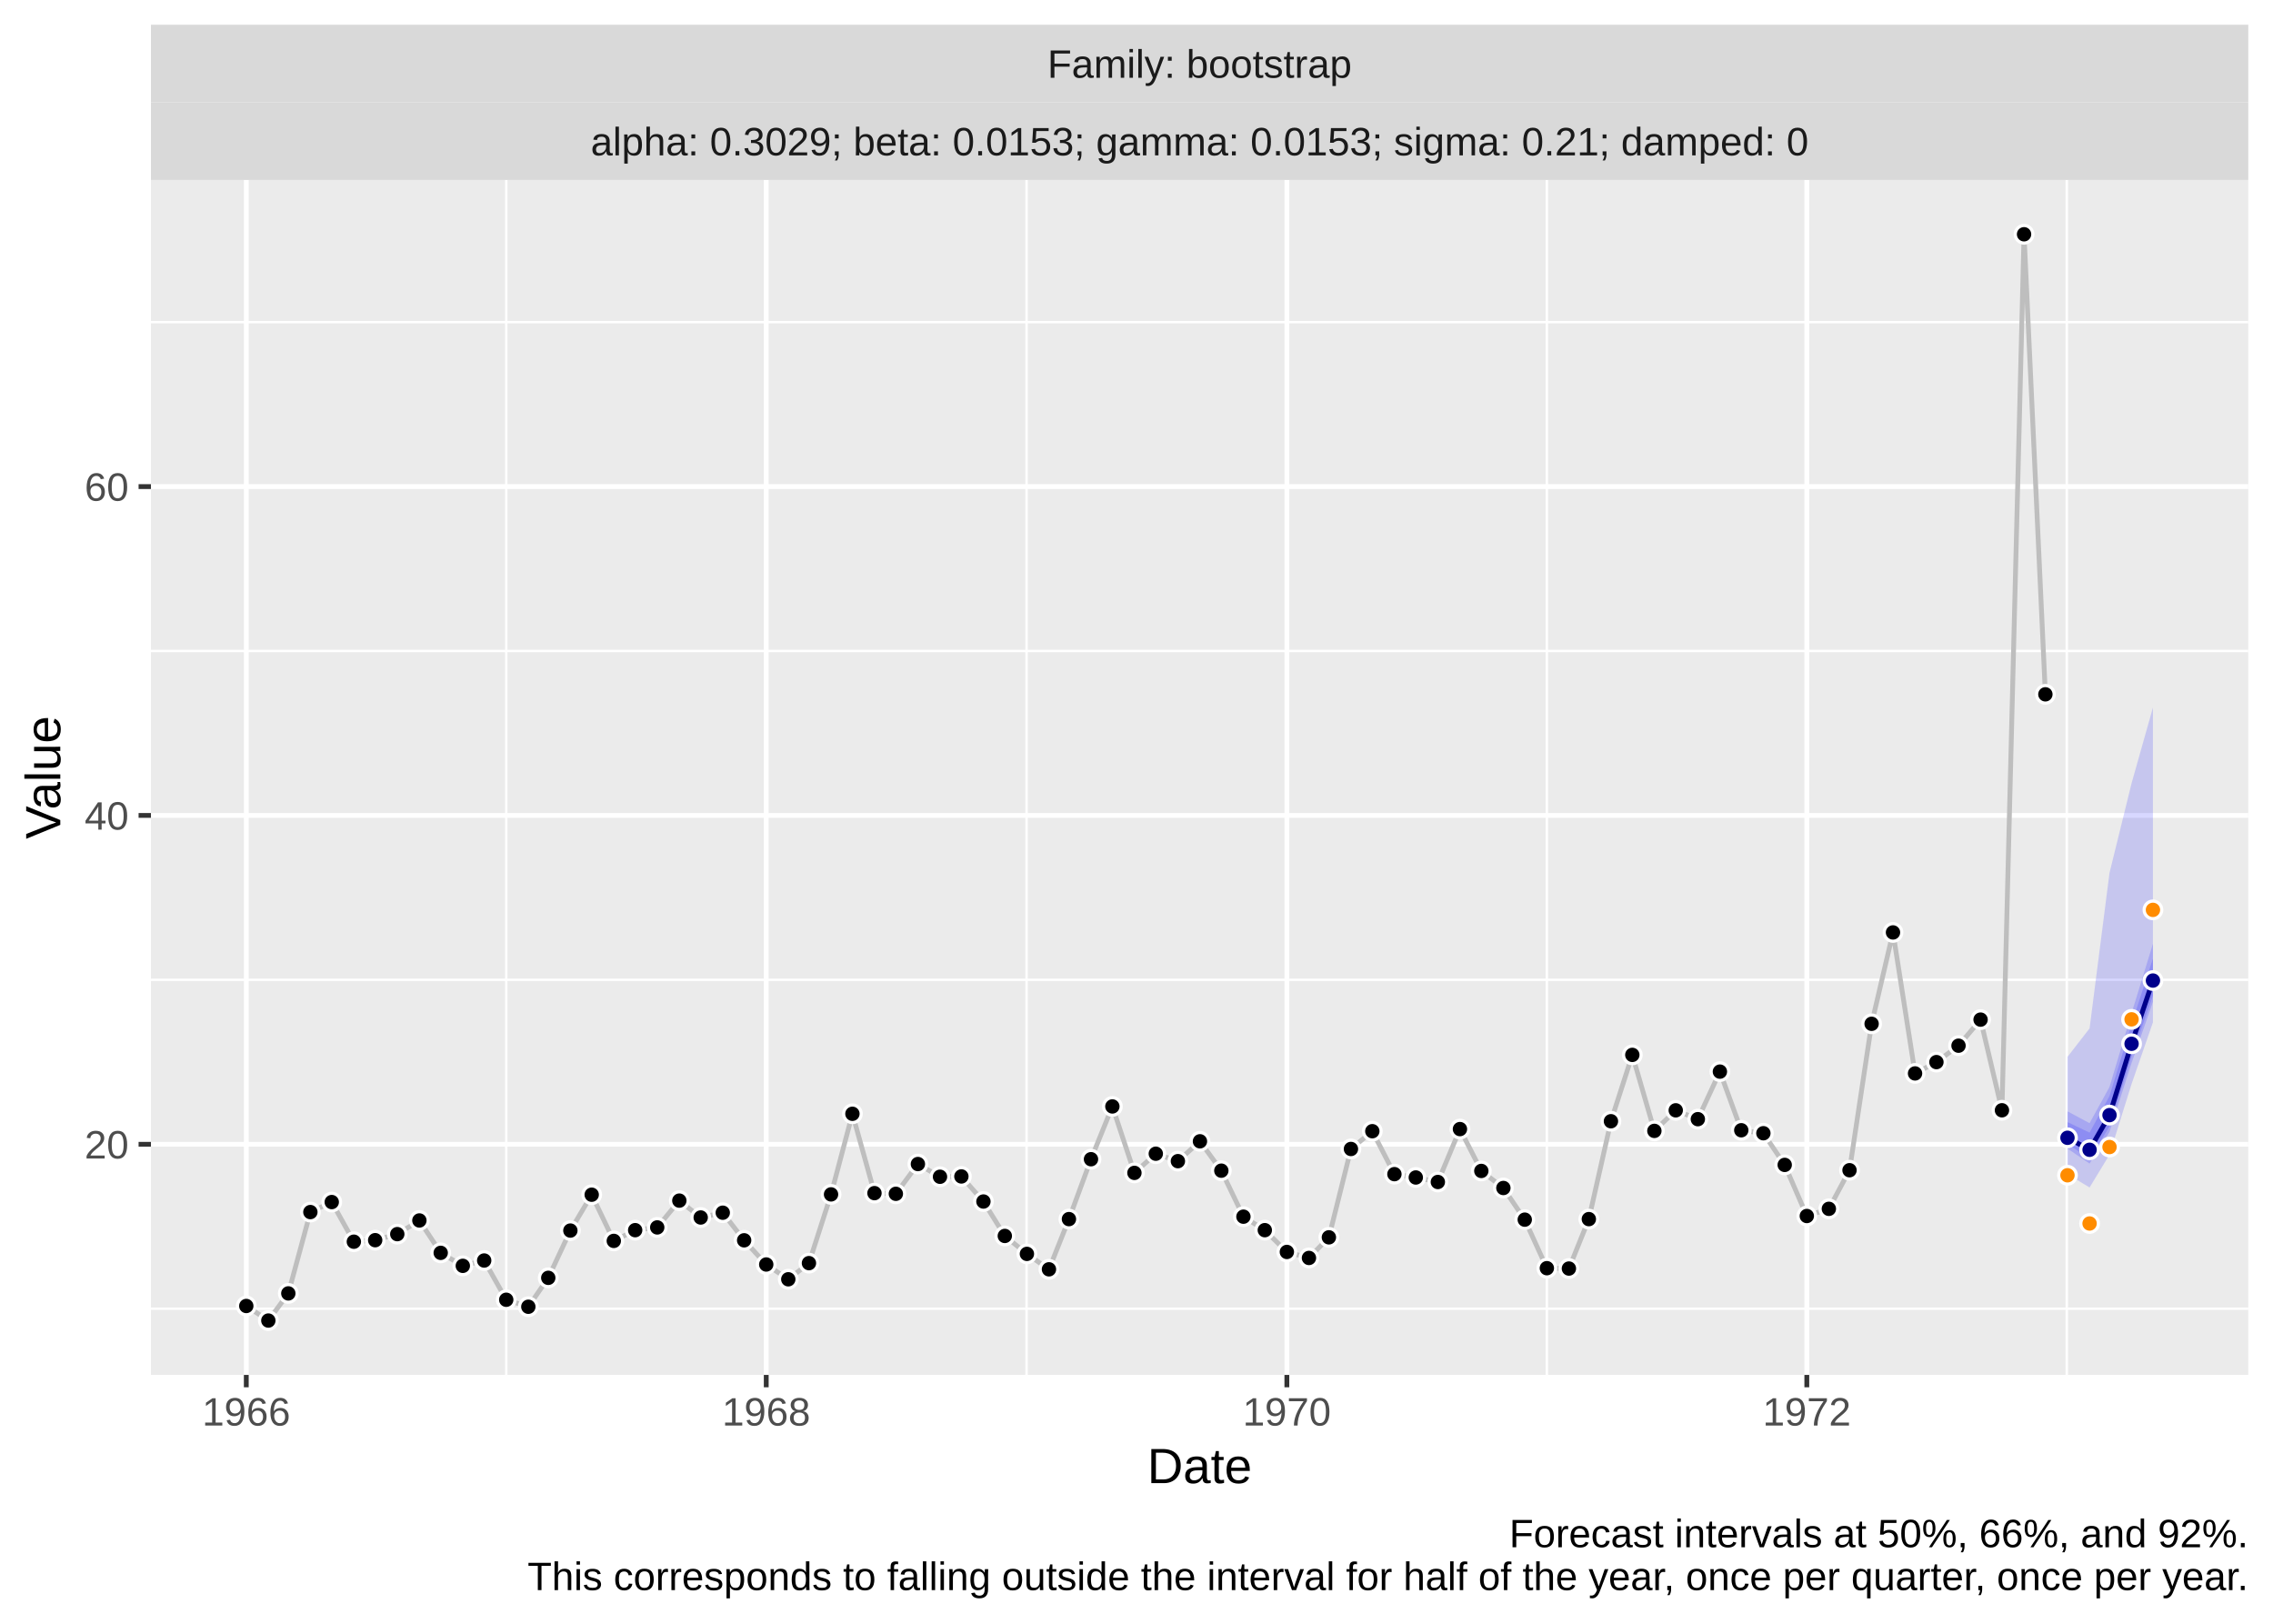
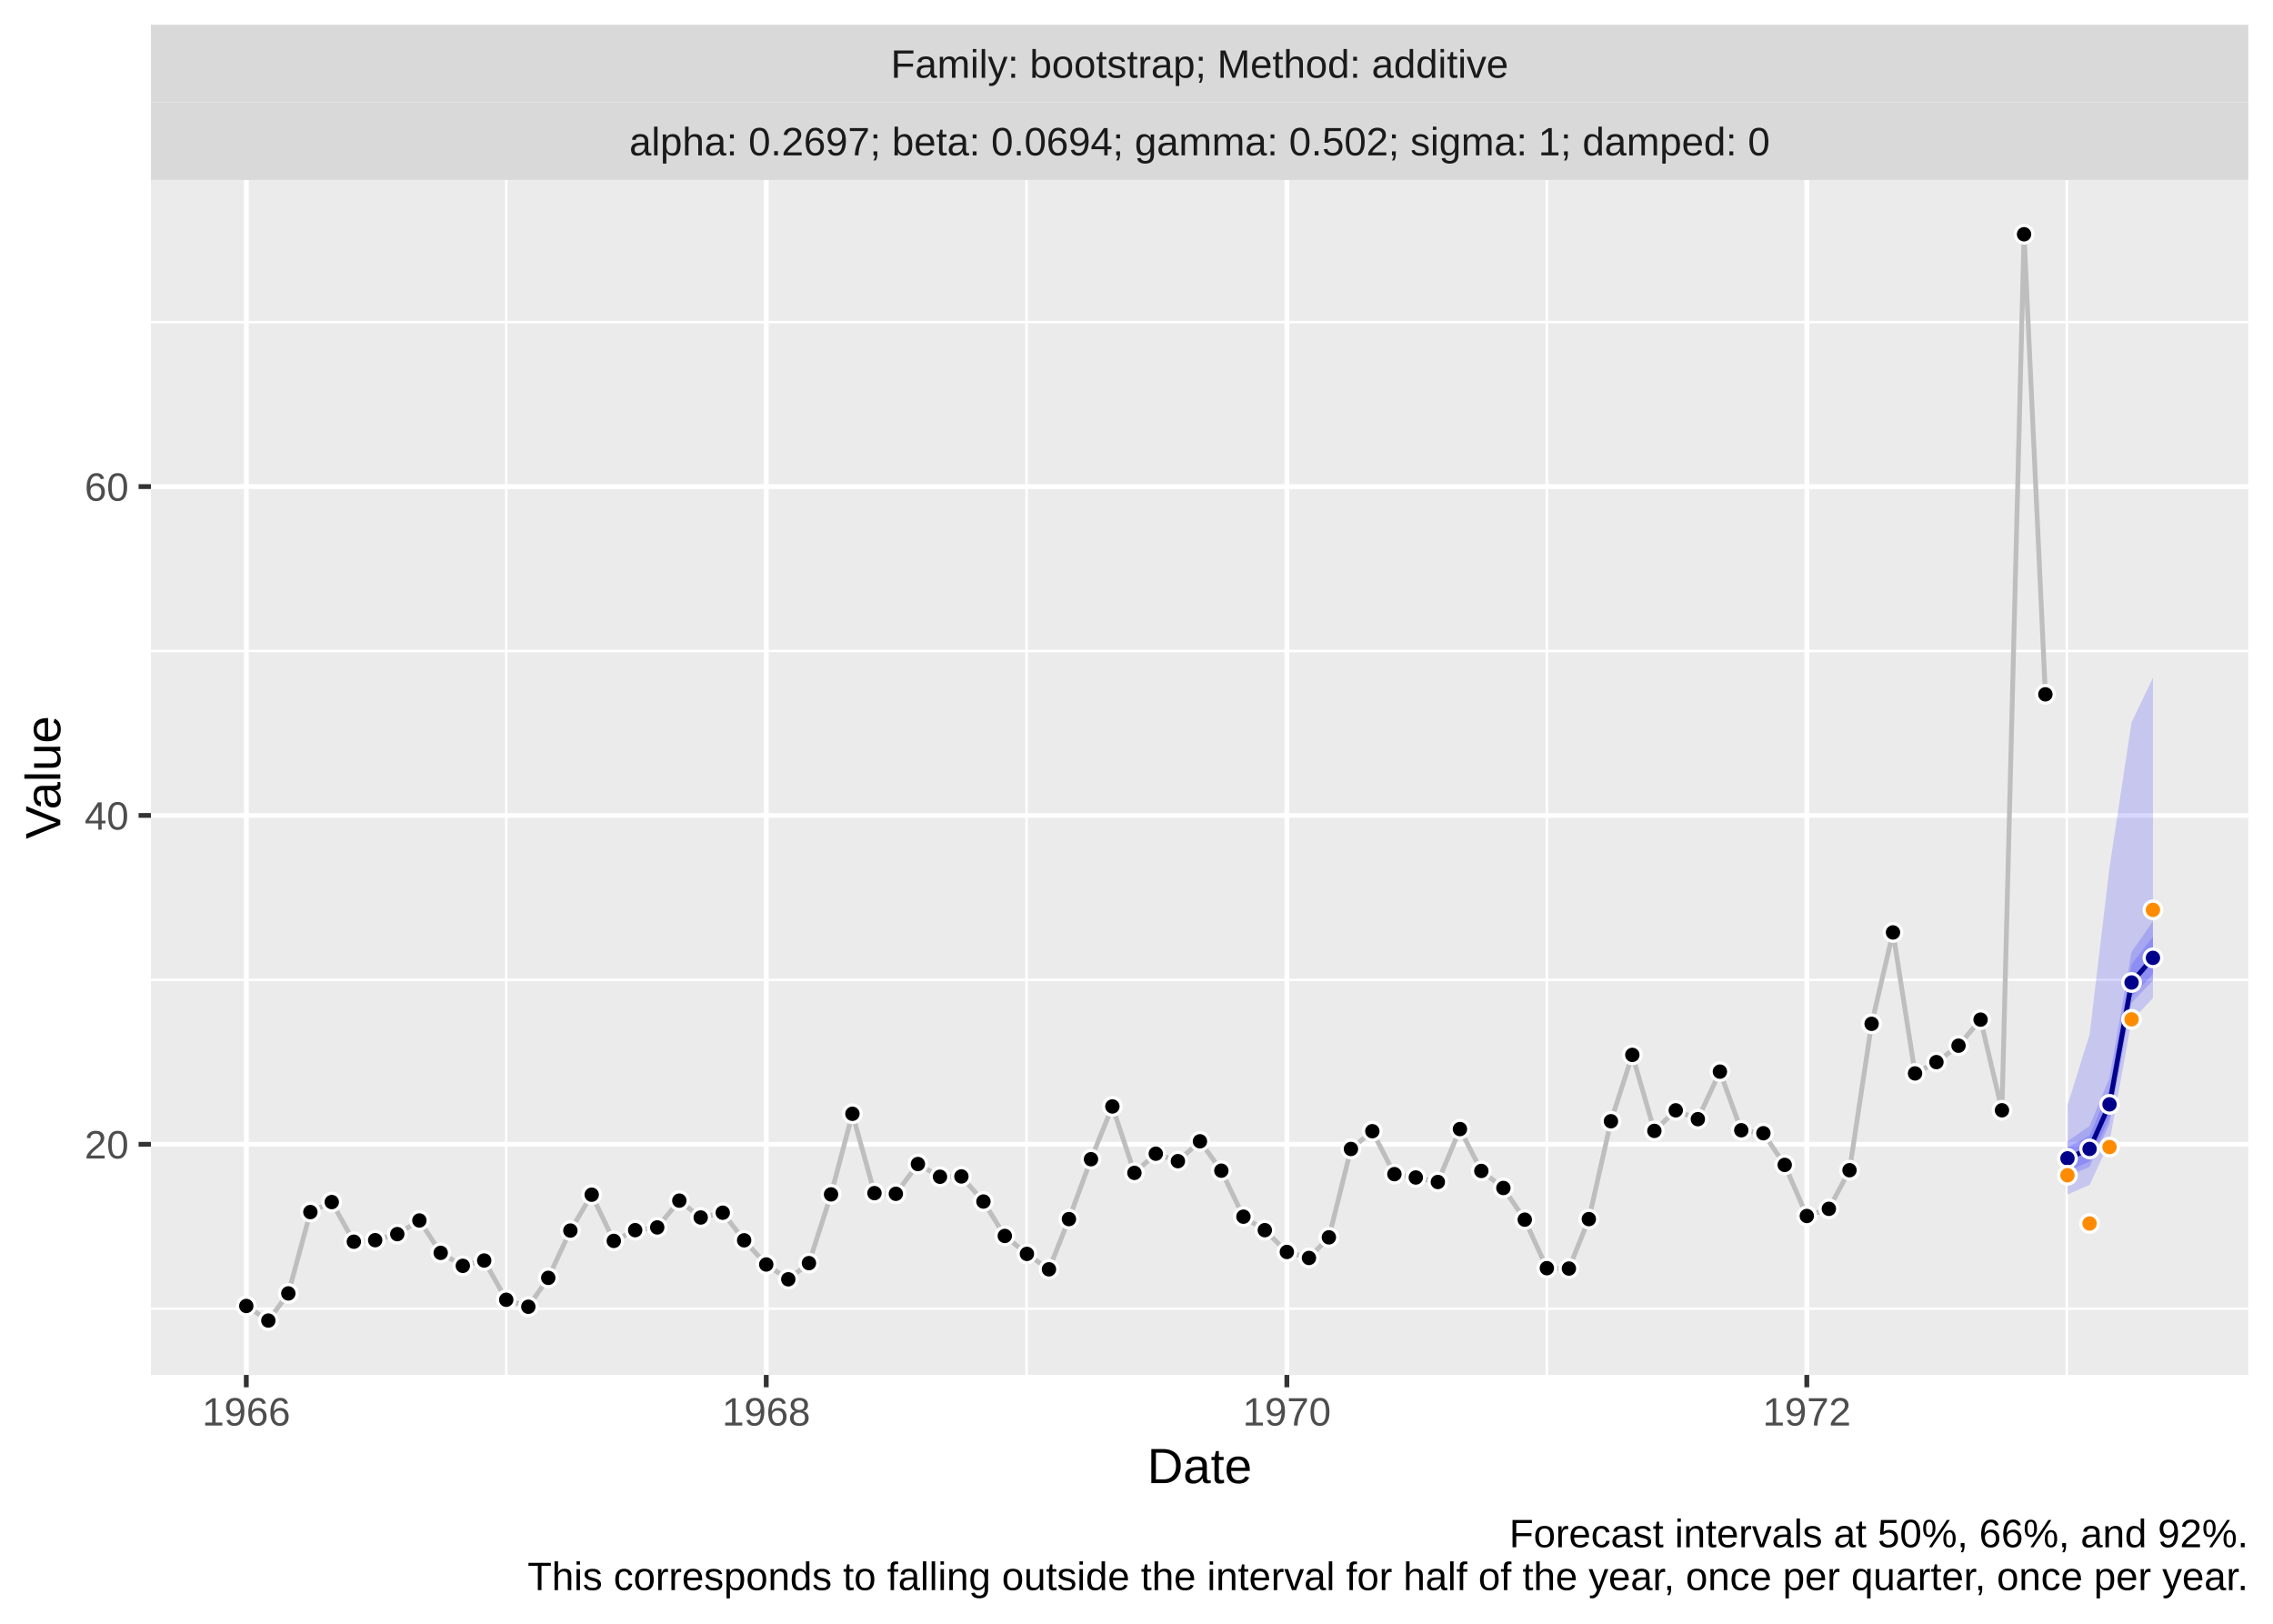
<svg xmlns="http://www.w3.org/2000/svg" class="svglite" width="504.00pt" height="360.00pt" viewBox="0 0 504.00 360.00">
  <defs>
    <style type="text/css">
    .svglite line, .svglite polyline, .svglite polygon, .svglite path, .svglite rect, .svglite circle {
      fill: none;
      stroke: #000000;
      stroke-linecap: round;
      stroke-linejoin: round;
      stroke-miterlimit: 10.00;
    }
    .svglite text {
      white-space: pre;
    }
  </style>
  </defs>
  <rect width="100%" height="100%" style="stroke: none; fill: #FFFFFF;" />
  <defs>
    <clipPath id="cpMC4wMHw1MDQuMDB8MC4wMHwzNjAuMDA=">
      <rect x="0.00" y="0.00" width="504.00" height="360.00" />
    </clipPath>
  </defs>
  <g clip-path="url(#cpMC4wMHw1MDQuMDB8MC4wMHwzNjAuMDA=)">
    <rect x="0.00" y="0.00" width="504.00" height="360.00" style="stroke-width: 1.07; stroke: #FFFFFF; fill: #FFFFFF;" />
  </g>
  <defs>
    <clipPath id="cpMzMuNDd8NDk4LjUyfDM5LjkwfDMwNC44Mw==">
      <rect x="33.47" y="39.90" width="465.05" height="264.93" />
    </clipPath>
  </defs>
  <g clip-path="url(#cpMzMuNDd8NDk4LjUyfDM5LjkwfDMwNC44Mw==)">
    <rect x="33.47" y="39.90" width="465.05" height="264.93" style="stroke-width: 1.07; stroke: none; fill: #EBEBEB;" />
    <polyline points="33.47,290.15 498.52,290.15 " style="stroke-width: 0.53; stroke: #FFFFFF; stroke-linecap: butt;" />
    <polyline points="33.47,217.24 498.52,217.24 " style="stroke-width: 0.53; stroke: #FFFFFF; stroke-linecap: butt;" />
    <polyline points="33.47,144.33 498.52,144.33 " style="stroke-width: 0.53; stroke: #FFFFFF; stroke-linecap: butt;" />
    <polyline points="33.47,71.42 498.52,71.42 " style="stroke-width: 0.53; stroke: #FFFFFF; stroke-linecap: butt;" />
    <polyline points="112.25,304.83 112.25,39.90 " style="stroke-width: 0.53; stroke: #FFFFFF; stroke-linecap: butt;" />
    <polyline points="227.62,304.83 227.62,39.90 " style="stroke-width: 0.53; stroke: #FFFFFF; stroke-linecap: butt;" />
    <polyline points="342.99,304.83 342.99,39.90 " style="stroke-width: 0.53; stroke: #FFFFFF; stroke-linecap: butt;" />
    <polyline points="458.27,304.83 458.27,39.90 " style="stroke-width: 0.53; stroke: #FFFFFF; stroke-linecap: butt;" />
    <polyline points="33.47,253.70 498.52,253.70 " style="stroke-width: 1.07; stroke: #FFFFFF; stroke-linecap: butt;" />
    <polyline points="33.47,180.79 498.52,180.79 " style="stroke-width: 1.07; stroke: #FFFFFF; stroke-linecap: butt;" />
    <polyline points="33.47,107.88 498.52,107.88 " style="stroke-width: 1.07; stroke: #FFFFFF; stroke-linecap: butt;" />
    <polyline points="54.61,304.83 54.61,39.90 " style="stroke-width: 1.07; stroke: #FFFFFF; stroke-linecap: butt;" />
    <polyline points="169.90,304.83 169.90,39.90 " style="stroke-width: 1.07; stroke: #FFFFFF; stroke-linecap: butt;" />
    <polyline points="285.34,304.83 285.34,39.90 " style="stroke-width: 1.07; stroke: #FFFFFF; stroke-linecap: butt;" />
    <polyline points="400.63,304.83 400.63,39.90 " style="stroke-width: 1.07; stroke: #FFFFFF; stroke-linecap: butt;" />
    <polyline points="54.61,289.55 59.50,292.78 63.93,286.76 68.82,268.73 73.56,266.51 78.46,275.30 83.19,274.96 88.09,273.62 92.99,270.59 97.72,277.77 102.62,280.65 107.36,279.47 112.25,288.17 117.15,289.72 121.57,283.31 126.47,272.83 131.20,264.88 136.10,275.12 140.84,272.74 145.73,272.13 150.63,266.19 155.37,269.93 160.26,268.87 165.00,274.99 169.90,280.35 174.79,283.63 179.37,280.05 184.27,264.81 189.01,246.94 193.90,264.53 198.64,264.68 203.53,258.08 208.43,260.90 213.17,260.83 218.06,266.39 222.80,274.02 227.70,278.00 232.59,281.42 237.02,270.29 241.91,257.01 246.65,245.31 251.54,260.04 256.28,255.79 261.18,257.44 266.07,253.04 270.81,259.55 275.71,269.75 280.45,272.74 285.34,277.57 290.24,278.90 294.66,274.33 299.55,254.74 304.29,250.80 309.19,260.32 313.93,261.06 318.82,262.06 323.72,250.33 328.46,259.61 333.35,263.39 338.09,270.41 342.99,281.17 347.88,281.25 352.30,270.29 357.20,248.59 361.94,233.88 366.83,250.73 371.57,246.17 376.47,248.13 381.36,237.59 386.10,250.59 391.00,251.25 395.73,258.27 400.63,269.60 405.52,268.01 410.10,259.45 415.00,226.99 419.74,206.73 424.63,237.99 429.37,235.48 434.27,231.84 439.16,226.06 443.90,246.16 448.80,51.94 453.53,153.94 " style="stroke-width: 1.07; stroke: #BEBEBE; stroke-linecap: butt;" />
    <circle cx="54.61" cy="289.55" r="1.95" style="stroke-width: 0.71; stroke: #FFFFFF; fill: #000000;" />
    <circle cx="59.50" cy="292.78" r="1.95" style="stroke-width: 0.71; stroke: #FFFFFF; fill: #000000;" />
    <circle cx="63.93" cy="286.76" r="1.95" style="stroke-width: 0.71; stroke: #FFFFFF; fill: #000000;" />
    <circle cx="68.82" cy="268.73" r="1.95" style="stroke-width: 0.71; stroke: #FFFFFF; fill: #000000;" />
    <circle cx="73.56" cy="266.51" r="1.95" style="stroke-width: 0.71; stroke: #FFFFFF; fill: #000000;" />
    <circle cx="78.46" cy="275.30" r="1.95" style="stroke-width: 0.71; stroke: #FFFFFF; fill: #000000;" />
    <circle cx="83.19" cy="274.96" r="1.95" style="stroke-width: 0.71; stroke: #FFFFFF; fill: #000000;" />
    <circle cx="88.09" cy="273.62" r="1.95" style="stroke-width: 0.71; stroke: #FFFFFF; fill: #000000;" />
    <circle cx="92.99" cy="270.59" r="1.95" style="stroke-width: 0.71; stroke: #FFFFFF; fill: #000000;" />
    <circle cx="97.72" cy="277.77" r="1.95" style="stroke-width: 0.71; stroke: #FFFFFF; fill: #000000;" />
    <circle cx="102.62" cy="280.65" r="1.95" style="stroke-width: 0.71; stroke: #FFFFFF; fill: #000000;" />
    <circle cx="107.36" cy="279.47" r="1.95" style="stroke-width: 0.71; stroke: #FFFFFF; fill: #000000;" />
    <circle cx="112.25" cy="288.17" r="1.95" style="stroke-width: 0.71; stroke: #FFFFFF; fill: #000000;" />
    <circle cx="117.15" cy="289.72" r="1.95" style="stroke-width: 0.71; stroke: #FFFFFF; fill: #000000;" />
    <circle cx="121.57" cy="283.31" r="1.95" style="stroke-width: 0.71; stroke: #FFFFFF; fill: #000000;" />
    <circle cx="126.47" cy="272.83" r="1.95" style="stroke-width: 0.71; stroke: #FFFFFF; fill: #000000;" />
    <circle cx="131.20" cy="264.88" r="1.95" style="stroke-width: 0.71; stroke: #FFFFFF; fill: #000000;" />
    <circle cx="136.10" cy="275.12" r="1.95" style="stroke-width: 0.71; stroke: #FFFFFF; fill: #000000;" />
    <circle cx="140.84" cy="272.74" r="1.95" style="stroke-width: 0.71; stroke: #FFFFFF; fill: #000000;" />
    <circle cx="145.73" cy="272.13" r="1.95" style="stroke-width: 0.71; stroke: #FFFFFF; fill: #000000;" />
    <circle cx="150.63" cy="266.19" r="1.95" style="stroke-width: 0.71; stroke: #FFFFFF; fill: #000000;" />
    <circle cx="155.37" cy="269.93" r="1.95" style="stroke-width: 0.71; stroke: #FFFFFF; fill: #000000;" />
    <circle cx="160.26" cy="268.87" r="1.95" style="stroke-width: 0.71; stroke: #FFFFFF; fill: #000000;" />
    <circle cx="165.00" cy="274.99" r="1.95" style="stroke-width: 0.71; stroke: #FFFFFF; fill: #000000;" />
    <circle cx="169.90" cy="280.35" r="1.95" style="stroke-width: 0.71; stroke: #FFFFFF; fill: #000000;" />
    <circle cx="174.79" cy="283.63" r="1.95" style="stroke-width: 0.71; stroke: #FFFFFF; fill: #000000;" />
    <circle cx="179.37" cy="280.05" r="1.95" style="stroke-width: 0.71; stroke: #FFFFFF; fill: #000000;" />
    <circle cx="184.27" cy="264.81" r="1.95" style="stroke-width: 0.71; stroke: #FFFFFF; fill: #000000;" />
    <circle cx="189.01" cy="246.94" r="1.95" style="stroke-width: 0.71; stroke: #FFFFFF; fill: #000000;" />
    <circle cx="193.90" cy="264.53" r="1.95" style="stroke-width: 0.71; stroke: #FFFFFF; fill: #000000;" />
    <circle cx="198.64" cy="264.68" r="1.95" style="stroke-width: 0.71; stroke: #FFFFFF; fill: #000000;" />
    <circle cx="203.53" cy="258.08" r="1.95" style="stroke-width: 0.71; stroke: #FFFFFF; fill: #000000;" />
    <circle cx="208.43" cy="260.90" r="1.95" style="stroke-width: 0.71; stroke: #FFFFFF; fill: #000000;" />
    <circle cx="213.17" cy="260.83" r="1.95" style="stroke-width: 0.71; stroke: #FFFFFF; fill: #000000;" />
    <circle cx="218.06" cy="266.39" r="1.95" style="stroke-width: 0.71; stroke: #FFFFFF; fill: #000000;" />
    <circle cx="222.80" cy="274.02" r="1.95" style="stroke-width: 0.71; stroke: #FFFFFF; fill: #000000;" />
    <circle cx="227.70" cy="278.00" r="1.95" style="stroke-width: 0.71; stroke: #FFFFFF; fill: #000000;" />
    <circle cx="232.59" cy="281.42" r="1.95" style="stroke-width: 0.71; stroke: #FFFFFF; fill: #000000;" />
    <circle cx="237.02" cy="270.29" r="1.95" style="stroke-width: 0.71; stroke: #FFFFFF; fill: #000000;" />
    <circle cx="241.91" cy="257.01" r="1.95" style="stroke-width: 0.71; stroke: #FFFFFF; fill: #000000;" />
    <circle cx="246.65" cy="245.31" r="1.95" style="stroke-width: 0.71; stroke: #FFFFFF; fill: #000000;" />
    <circle cx="251.54" cy="260.04" r="1.95" style="stroke-width: 0.71; stroke: #FFFFFF; fill: #000000;" />
    <circle cx="256.28" cy="255.79" r="1.95" style="stroke-width: 0.71; stroke: #FFFFFF; fill: #000000;" />
    <circle cx="261.18" cy="257.44" r="1.95" style="stroke-width: 0.71; stroke: #FFFFFF; fill: #000000;" />
    <circle cx="266.07" cy="253.04" r="1.95" style="stroke-width: 0.71; stroke: #FFFFFF; fill: #000000;" />
    <circle cx="270.81" cy="259.55" r="1.95" style="stroke-width: 0.71; stroke: #FFFFFF; fill: #000000;" />
    <circle cx="275.71" cy="269.75" r="1.95" style="stroke-width: 0.71; stroke: #FFFFFF; fill: #000000;" />
    <circle cx="280.45" cy="272.74" r="1.95" style="stroke-width: 0.71; stroke: #FFFFFF; fill: #000000;" />
    <circle cx="285.34" cy="277.57" r="1.95" style="stroke-width: 0.71; stroke: #FFFFFF; fill: #000000;" />
    <circle cx="290.24" cy="278.90" r="1.95" style="stroke-width: 0.71; stroke: #FFFFFF; fill: #000000;" />
    <circle cx="294.66" cy="274.33" r="1.95" style="stroke-width: 0.71; stroke: #FFFFFF; fill: #000000;" />
    <circle cx="299.55" cy="254.74" r="1.95" style="stroke-width: 0.71; stroke: #FFFFFF; fill: #000000;" />
    <circle cx="304.29" cy="250.80" r="1.95" style="stroke-width: 0.71; stroke: #FFFFFF; fill: #000000;" />
    <circle cx="309.19" cy="260.32" r="1.95" style="stroke-width: 0.71; stroke: #FFFFFF; fill: #000000;" />
    <circle cx="313.93" cy="261.06" r="1.95" style="stroke-width: 0.71; stroke: #FFFFFF; fill: #000000;" />
    <circle cx="318.82" cy="262.06" r="1.95" style="stroke-width: 0.71; stroke: #FFFFFF; fill: #000000;" />
    <circle cx="323.72" cy="250.33" r="1.95" style="stroke-width: 0.71; stroke: #FFFFFF; fill: #000000;" />
    <circle cx="328.46" cy="259.61" r="1.95" style="stroke-width: 0.71; stroke: #FFFFFF; fill: #000000;" />
    <circle cx="333.35" cy="263.39" r="1.95" style="stroke-width: 0.71; stroke: #FFFFFF; fill: #000000;" />
    <circle cx="338.09" cy="270.41" r="1.95" style="stroke-width: 0.71; stroke: #FFFFFF; fill: #000000;" />
    <circle cx="342.99" cy="281.17" r="1.95" style="stroke-width: 0.71; stroke: #FFFFFF; fill: #000000;" />
    <circle cx="347.88" cy="281.25" r="1.95" style="stroke-width: 0.71; stroke: #FFFFFF; fill: #000000;" />
    <circle cx="352.30" cy="270.29" r="1.95" style="stroke-width: 0.71; stroke: #FFFFFF; fill: #000000;" />
    <circle cx="357.20" cy="248.59" r="1.95" style="stroke-width: 0.71; stroke: #FFFFFF; fill: #000000;" />
    <circle cx="361.94" cy="233.88" r="1.95" style="stroke-width: 0.71; stroke: #FFFFFF; fill: #000000;" />
    <circle cx="366.83" cy="250.73" r="1.95" style="stroke-width: 0.71; stroke: #FFFFFF; fill: #000000;" />
    <circle cx="371.57" cy="246.17" r="1.95" style="stroke-width: 0.71; stroke: #FFFFFF; fill: #000000;" />
    <circle cx="376.47" cy="248.13" r="1.95" style="stroke-width: 0.71; stroke: #FFFFFF; fill: #000000;" />
    <circle cx="381.36" cy="237.59" r="1.95" style="stroke-width: 0.71; stroke: #FFFFFF; fill: #000000;" />
    <circle cx="386.10" cy="250.59" r="1.95" style="stroke-width: 0.71; stroke: #FFFFFF; fill: #000000;" />
    <circle cx="391.00" cy="251.25" r="1.95" style="stroke-width: 0.71; stroke: #FFFFFF; fill: #000000;" />
    <circle cx="395.73" cy="258.27" r="1.95" style="stroke-width: 0.71; stroke: #FFFFFF; fill: #000000;" />
    <circle cx="400.63" cy="269.60" r="1.95" style="stroke-width: 0.71; stroke: #FFFFFF; fill: #000000;" />
    <circle cx="405.52" cy="268.01" r="1.95" style="stroke-width: 0.71; stroke: #FFFFFF; fill: #000000;" />
    <circle cx="410.10" cy="259.45" r="1.95" style="stroke-width: 0.71; stroke: #FFFFFF; fill: #000000;" />
    <circle cx="415.00" cy="226.99" r="1.95" style="stroke-width: 0.71; stroke: #FFFFFF; fill: #000000;" />
    <circle cx="419.74" cy="206.73" r="1.95" style="stroke-width: 0.71; stroke: #FFFFFF; fill: #000000;" />
    <circle cx="424.63" cy="237.99" r="1.95" style="stroke-width: 0.71; stroke: #FFFFFF; fill: #000000;" />
    <circle cx="429.37" cy="235.48" r="1.95" style="stroke-width: 0.71; stroke: #FFFFFF; fill: #000000;" />
    <circle cx="434.27" cy="231.84" r="1.95" style="stroke-width: 0.71; stroke: #FFFFFF; fill: #000000;" />
    <circle cx="439.16" cy="226.06" r="1.95" style="stroke-width: 0.71; stroke: #FFFFFF; fill: #000000;" />
    <circle cx="443.90" cy="246.16" r="1.95" style="stroke-width: 0.71; stroke: #FFFFFF; fill: #000000;" />
    <circle cx="448.80" cy="51.94" r="1.95" style="stroke-width: 0.71; stroke: #FFFFFF; fill: #000000;" />
    <circle cx="453.53" cy="153.94" r="1.95" style="stroke-width: 0.71; stroke: #FFFFFF; fill: #000000;" />
-     <polygon points="458.43,234.32 463.33,228.00 467.75,193.52 472.64,173.66 477.38,156.86 477.38,226.66 472.64,240.33 467.75,256.00 463.33,263.28 458.43,260.31 " style="stroke-width: 0.00; stroke: none; stroke-linecap: butt; fill: #0000FF; fill-opacity: 0.16;" />
-     <polyline points="458.43,234.32 463.33,228.00 467.75,193.52 472.64,173.66 477.38,156.86 " style="stroke-width: 1.07; stroke: none; stroke-linecap: butt;" />
-     <polyline points="477.38,226.66 472.64,240.33 467.75,256.00 463.33,263.28 458.43,260.31 " style="stroke-width: 1.07; stroke: none; stroke-linecap: butt;" />
-     <polygon points="458.43,246.40 463.33,249.02 467.75,240.99 472.64,224.64 477.38,209.24 477.38,222.11 472.64,235.69 467.75,250.97 463.33,257.98 458.43,254.65 " style="stroke-width: 0.00; stroke: none; stroke-linecap: butt; fill: #0000FF; fill-opacity: 0.16;" />
-     <polyline points="458.43,246.40 463.33,249.02 467.75,240.99 472.64,224.64 477.38,209.24 " style="stroke-width: 1.07; stroke: none; stroke-linecap: butt;" />
-     <polyline points="477.38,222.11 472.64,235.69 467.75,250.97 463.33,257.98 458.43,254.65 " style="stroke-width: 1.07; stroke: none; stroke-linecap: butt;" />
-     <polygon points="458.43,248.79 463.33,251.11 467.75,243.00 472.64,227.04 477.38,212.52 477.38,220.72 472.64,234.30 467.75,249.75 463.33,256.91 458.43,253.58 " style="stroke-width: 0.00; stroke: none; stroke-linecap: butt; fill: #0000FF; fill-opacity: 0.16;" />
-     <polyline points="458.43,248.79 463.33,251.11 467.75,243.00 472.64,227.04 477.38,212.52 " style="stroke-width: 1.07; stroke: none; stroke-linecap: butt;" />
-     <polyline points="477.38,220.72 472.64,234.30 467.75,249.75 463.33,256.91 458.43,253.58 " style="stroke-width: 1.07; stroke: none; stroke-linecap: butt;" />
-     <polyline points="458.43,252.26 463.33,254.92 467.75,247.23 472.64,231.42 477.38,217.40 " style="stroke-width: 1.07; stroke: #00008B; stroke-linecap: butt;" />
-     <circle cx="458.43" cy="252.26" r="1.95" style="stroke-width: 0.71; stroke: #FFFFFF; fill: #00008B;" />
-     <circle cx="463.33" cy="254.92" r="1.95" style="stroke-width: 0.71; stroke: #FFFFFF; fill: #00008B;" />
-     <circle cx="467.75" cy="247.23" r="1.95" style="stroke-width: 0.71; stroke: #FFFFFF; fill: #00008B;" />
-     <circle cx="472.64" cy="231.42" r="1.95" style="stroke-width: 0.71; stroke: #FFFFFF; fill: #00008B;" />
-     <circle cx="477.38" cy="217.40" r="1.95" style="stroke-width: 0.71; stroke: #FFFFFF; fill: #00008B;" />
+     <polygon points="458.43,245.07 463.33,229.39 467.75,192.35 472.64,160.14 477.38,150.31 477.38,221.27 472.64,226.30 467.75,253.18 463.33,262.71 458.43,264.83 " style="stroke-width: 0.00; stroke: none; stroke-linecap: butt; fill: #0000FF; fill-opacity: 0.16;" />
+     <polyline points="458.43,245.07 463.33,229.39 467.75,192.35 472.64,160.14 477.38,150.31 " style="stroke-width: 1.07; stroke: none; stroke-linecap: butt;" />
+     <polyline points="477.38,221.27 472.64,226.30 467.75,253.18 463.33,262.71 458.43,264.83 " style="stroke-width: 1.07; stroke: none; stroke-linecap: butt;" />
+     <polygon points="458.43,253.00 463.33,249.66 467.75,238.97 472.64,211.05 477.38,204.25 477.38,217.37 472.64,222.38 467.75,249.15 463.33,258.70 458.43,260.77 " style="stroke-width: 0.00; stroke: none; stroke-linecap: butt; fill: #0000FF; fill-opacity: 0.16;" />
+     <polyline points="458.43,253.00 463.33,249.66 467.75,238.97 472.64,211.05 477.38,204.25 " style="stroke-width: 1.07; stroke: none; stroke-linecap: butt;" />
+     <polyline points="477.38,217.37 472.64,222.38 467.75,249.15 463.33,258.70 458.43,260.77 " style="stroke-width: 1.07; stroke: none; stroke-linecap: butt;" />
+     <polygon points="458.43,254.38 463.33,251.83 467.75,241.36 472.64,213.78 477.38,207.68 477.38,215.92 472.64,221.06 467.75,247.86 463.33,257.52 458.43,259.68 " style="stroke-width: 0.00; stroke: none; stroke-linecap: butt; fill: #0000FF; fill-opacity: 0.16;" />
+     <polyline points="458.43,254.38 463.33,251.83 467.75,241.36 472.64,213.78 477.38,207.68 " style="stroke-width: 1.07; stroke: none; stroke-linecap: butt;" />
+     <polyline points="477.38,215.92 472.64,221.06 467.75,247.86 463.33,257.52 458.43,259.68 " style="stroke-width: 1.07; stroke: none; stroke-linecap: butt;" />
+     <polyline points="458.43,256.82 463.33,254.73 467.75,244.85 472.64,217.83 477.38,212.37 " style="stroke-width: 1.07; stroke: #00008B; stroke-linecap: butt;" />
+     <circle cx="458.43" cy="256.82" r="1.95" style="stroke-width: 0.71; stroke: #FFFFFF; fill: #00008B;" />
+     <circle cx="463.33" cy="254.73" r="1.95" style="stroke-width: 0.71; stroke: #FFFFFF; fill: #00008B;" />
+     <circle cx="467.75" cy="244.85" r="1.95" style="stroke-width: 0.71; stroke: #FFFFFF; fill: #00008B;" />
+     <circle cx="472.64" cy="217.83" r="1.95" style="stroke-width: 0.71; stroke: #FFFFFF; fill: #00008B;" />
+     <circle cx="477.38" cy="212.37" r="1.95" style="stroke-width: 0.71; stroke: #FFFFFF; fill: #00008B;" />
    <circle cx="458.43" cy="260.57" r="1.95" style="stroke-width: 0.71; stroke: #FFFFFF; fill: #FF8C00;" />
    <circle cx="463.33" cy="271.26" r="1.95" style="stroke-width: 0.71; stroke: #FFFFFF; fill: #FF8C00;" />
    <circle cx="467.75" cy="254.31" r="1.95" style="stroke-width: 0.71; stroke: #FFFFFF; fill: #FF8C00;" />
    <circle cx="472.64" cy="226.00" r="1.95" style="stroke-width: 0.71; stroke: #FFFFFF; fill: #FF8C00;" />
    <circle cx="477.38" cy="201.73" r="1.95" style="stroke-width: 0.71; stroke: #FFFFFF; fill: #FF8C00;" />
  </g>
  <g clip-path="url(#cpMC4wMHw1MDQuMDB8MC4wMHwzNjAuMDA=)">
</g>
  <defs>
    <clipPath id="cpMzMuNDd8NDk4LjUyfDUuNDh8MzkuOTA=">
      <rect x="33.47" y="5.48" width="465.05" height="34.42" />
    </clipPath>
  </defs>
  <g clip-path="url(#cpMzMuNDd8NDk4LjUyfDUuNDh8MzkuOTA=)">
    <rect x="33.47" y="5.48" width="465.05" height="17.21" style="stroke-width: 1.07; stroke: none; fill: #D9D9D9;" />
-     <text x="266.00" y="17.24" text-anchor="middle" style="font-size: 8.80px;fill: #1A1A1A; font-family: &quot;Arial&quot;;" textLength="67.47px" lengthAdjust="spacingAndGlyphs">Family: bootstrap</text>
+     <text x="266.00" y="17.24" text-anchor="middle" style="font-size: 8.80px;fill: #1A1A1A; font-family: &quot;Arial&quot;;" textLength="136.92px" lengthAdjust="spacingAndGlyphs">Family: bootstrap; Method: additive</text>
    <rect x="33.47" y="22.69" width="465.05" height="17.21" style="stroke-width: 1.07; stroke: none; fill: #D9D9D9;" />
-     <text x="266.00" y="34.45" text-anchor="middle" style="font-size: 8.80px;fill: #1A1A1A; font-family: &quot;Arial&quot;;" textLength="270.01px" lengthAdjust="spacingAndGlyphs">alpha: 0.3029; beta: 0.0153; gamma: 0.0153; sigma: 0.21; damped: 0</text>
+     <text x="266.00" y="34.45" text-anchor="middle" style="font-size: 8.80px;fill: #1A1A1A; font-family: &quot;Arial&quot;;" textLength="252.89px" lengthAdjust="spacingAndGlyphs">alpha: 0.2697; beta: 0.0694; gamma: 0.502; sigma: 1; damped: 0</text>
  </g>
  <g clip-path="url(#cpMC4wMHw1MDQuMDB8MC4wMHwzNjAuMDA=)">
    <polyline points="54.61,307.57 54.61,304.83 " style="stroke-width: 1.07; stroke: #333333; stroke-linecap: butt;" />
    <polyline points="169.90,307.57 169.90,304.83 " style="stroke-width: 1.07; stroke: #333333; stroke-linecap: butt;" />
    <polyline points="285.34,307.57 285.34,304.83 " style="stroke-width: 1.07; stroke: #333333; stroke-linecap: butt;" />
    <polyline points="400.63,307.57 400.63,304.83 " style="stroke-width: 1.07; stroke: #333333; stroke-linecap: butt;" />
    <text x="54.61" y="316.06" text-anchor="middle" style="font-size: 8.80px;fill: #4D4D4D; font-family: &quot;Arial&quot;;" textLength="19.58px" lengthAdjust="spacingAndGlyphs">1966</text>
    <text x="169.90" y="316.06" text-anchor="middle" style="font-size: 8.80px;fill: #4D4D4D; font-family: &quot;Arial&quot;;" textLength="19.58px" lengthAdjust="spacingAndGlyphs">1968</text>
    <text x="285.34" y="316.06" text-anchor="middle" style="font-size: 8.80px;fill: #4D4D4D; font-family: &quot;Arial&quot;;" textLength="19.58px" lengthAdjust="spacingAndGlyphs">1970</text>
    <text x="400.63" y="316.06" text-anchor="middle" style="font-size: 8.80px;fill: #4D4D4D; font-family: &quot;Arial&quot;;" textLength="19.58px" lengthAdjust="spacingAndGlyphs">1972</text>
    <text x="28.54" y="256.85" text-anchor="end" style="font-size: 8.80px;fill: #4D4D4D; font-family: &quot;Arial&quot;;" textLength="9.79px" lengthAdjust="spacingAndGlyphs">20</text>
    <text x="28.54" y="183.94" text-anchor="end" style="font-size: 8.80px;fill: #4D4D4D; font-family: &quot;Arial&quot;;" textLength="9.79px" lengthAdjust="spacingAndGlyphs">40</text>
    <text x="28.54" y="111.03" text-anchor="end" style="font-size: 8.80px;fill: #4D4D4D; font-family: &quot;Arial&quot;;" textLength="9.79px" lengthAdjust="spacingAndGlyphs">60</text>
    <polyline points="30.73,253.70 33.47,253.70 " style="stroke-width: 1.07; stroke: #333333; stroke-linecap: butt;" />
    <polyline points="30.73,180.79 33.47,180.79 " style="stroke-width: 1.07; stroke: #333333; stroke-linecap: butt;" />
    <polyline points="30.73,107.88 33.47,107.88 " style="stroke-width: 1.07; stroke: #333333; stroke-linecap: butt;" />
    <text x="266.00" y="328.83" text-anchor="middle" style="font-size: 11.00px; font-family: &quot;Arial&quot;;" textLength="23.23px" lengthAdjust="spacingAndGlyphs">Date</text>
    <text transform="translate(13.37,172.36) rotate(-90)" text-anchor="middle" style="font-size: 11.00px; font-family: &quot;Arial&quot;;" textLength="28.14px" lengthAdjust="spacingAndGlyphs">Value</text>
    <text x="498.52" y="343.04" text-anchor="end" style="font-size: 8.80px; font-family: &quot;Arial&quot;;" textLength="163.81px" lengthAdjust="spacingAndGlyphs">Forecast intervals at 50%, 66%, and 92%.</text>
    <text x="498.52" y="352.54" text-anchor="end" style="font-size: 8.80px; font-family: &quot;Arial&quot;;" textLength="382.92px" lengthAdjust="spacingAndGlyphs">This corresponds to falling outside the interval for half of the year, once per quarter, once per year.</text>
  </g>
</svg>
